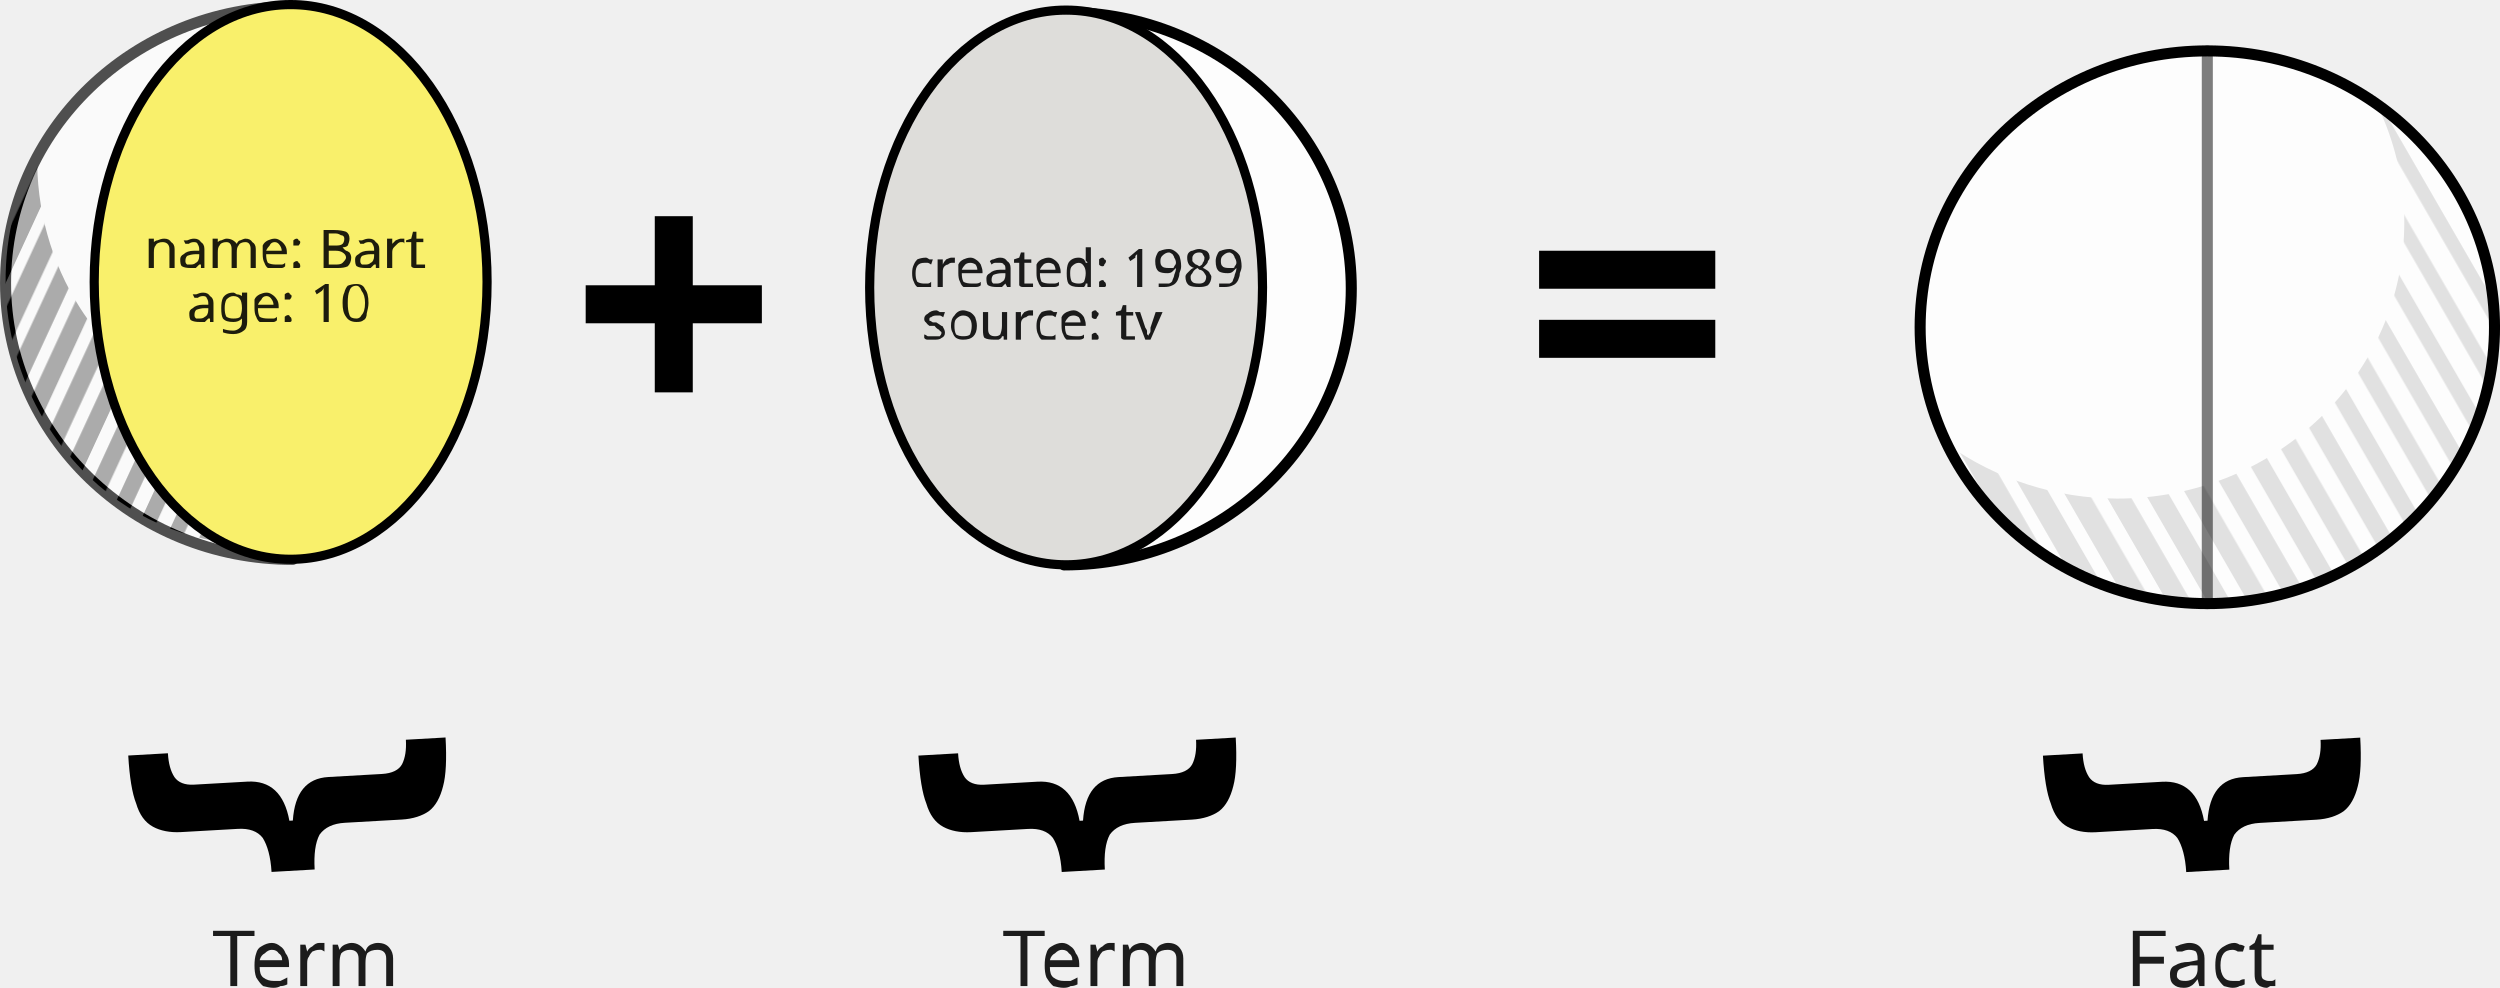
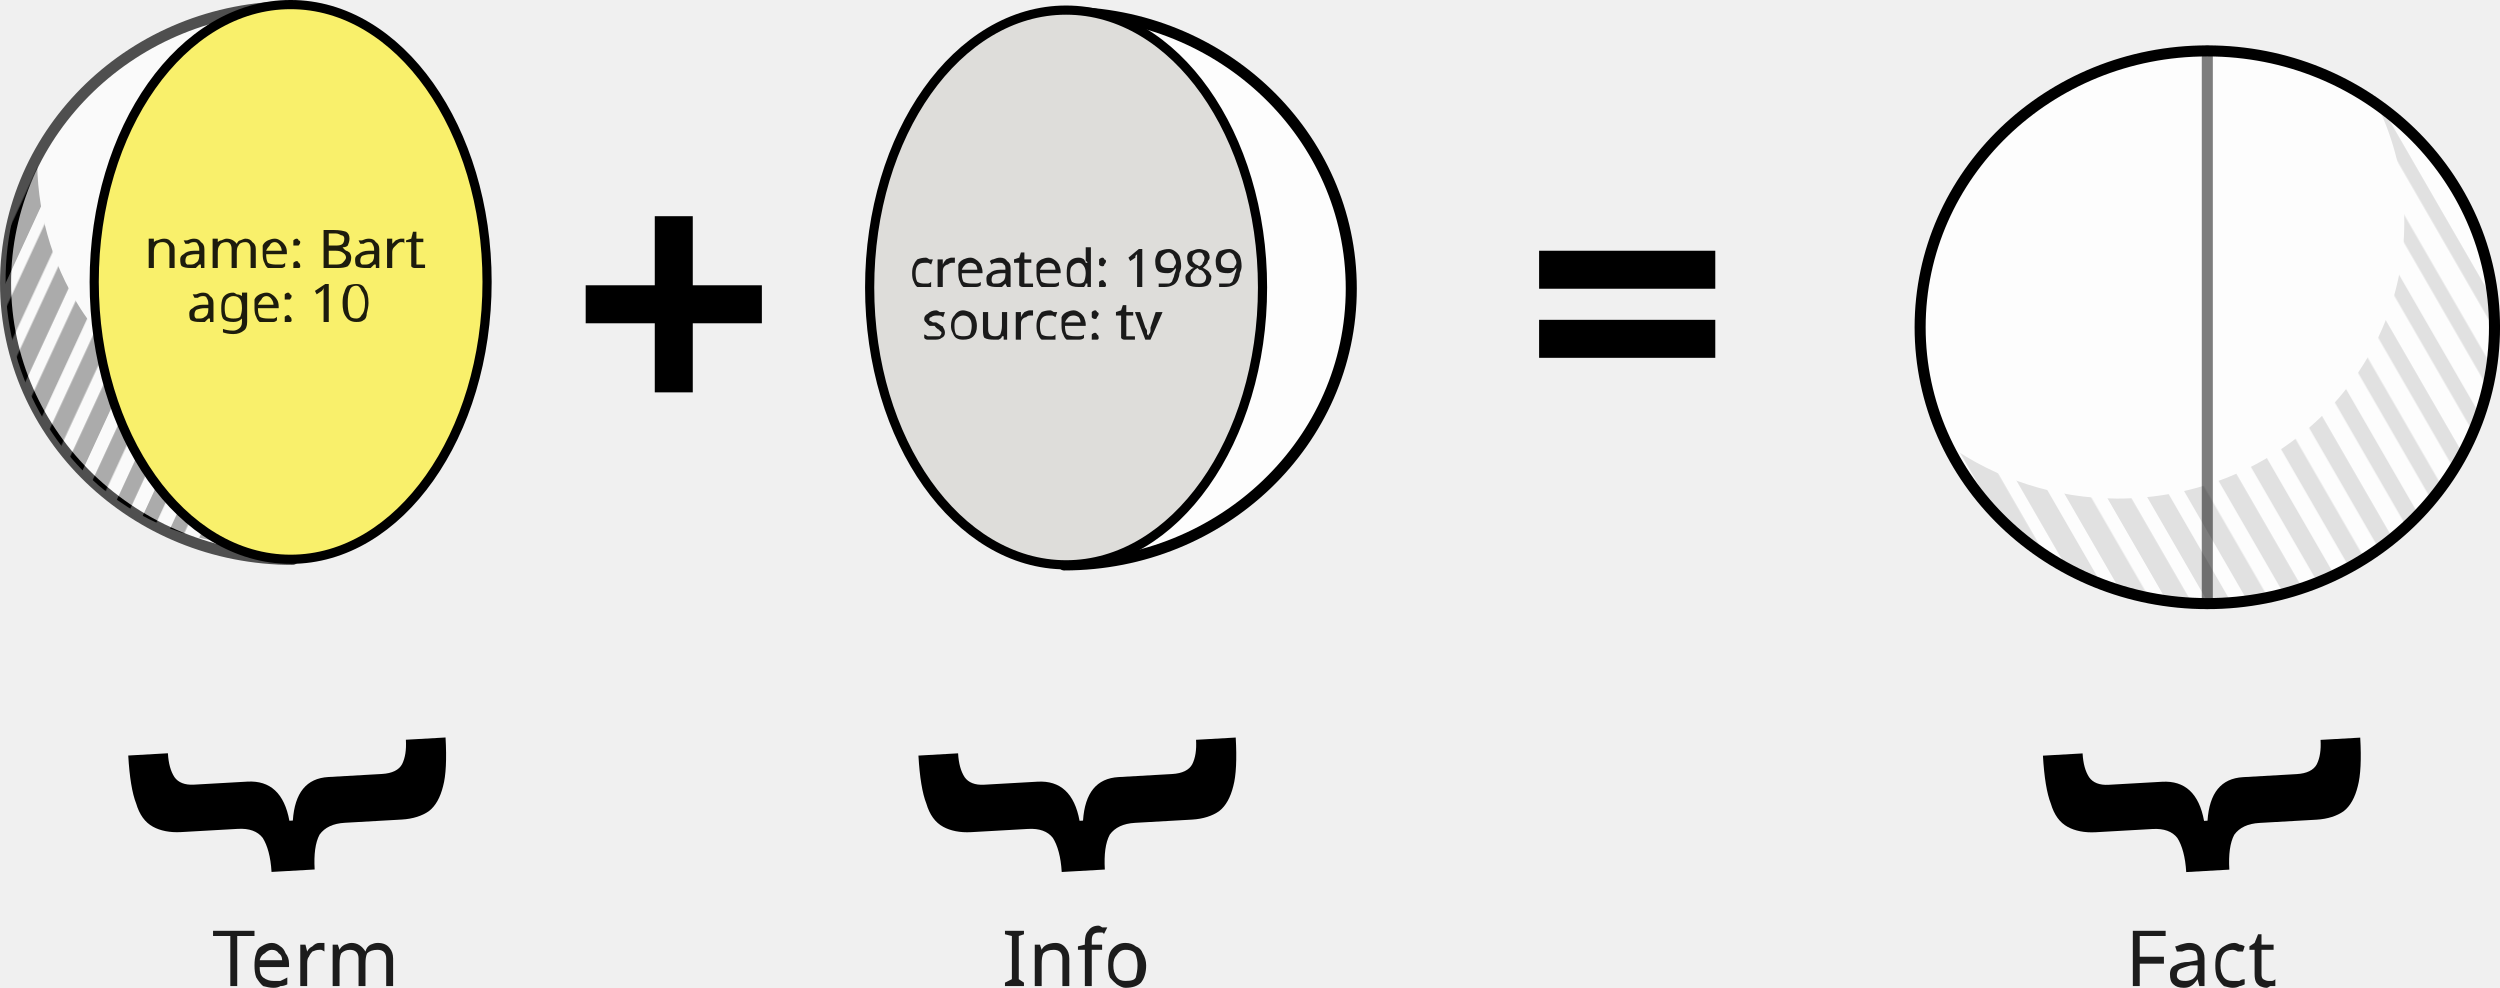
<svg xmlns="http://www.w3.org/2000/svg" xmlns:xlink="http://www.w3.org/1999/xlink" width="22.616mm" height="8.929mm" viewBox="0 0 22.616 8.929" version="1.1" id="svg1">
  <defs id="defs1">
    <pattern xlink:href="#pattern14-8" preserveAspectRatio="xMidYMid" id="pattern17" patternTransform="matrix(0.03464101,-0.02,0.02,0.03464101,12.94002,-22.04977)" x="-101" y="0" />
    <pattern patternUnits="userSpaceOnUse" width="372.69" height="66.184" patternTransform="scale(0.2)" preserveAspectRatio="xMidYMid" id="pattern14-8" style="fill:#000000">
      <path id="path13-1" style="stroke-width:0.487;stroke-linecap:square;paint-order:markers fill stroke;stop-color:#000000" d="m 371.696,0 h 0.994 v 66.184 h -0.994 z m -7.908,0 h 1.131 v 66.184 h -1.131 z m -7.909,0 h 1.269 v 66.184 h -1.269 z m -7.908,0 h 1.406 v 66.184 h -1.406 z m -7.908,0 h 1.544 v 66.184 h -1.544 z m -7.908,0 h 1.681 v 66.184 h -1.681 z m -7.909,0 h 1.819 v 66.184 h -1.819 z m -7.908,0 h 1.956 v 66.184 h -1.956 z m -7.908,0 h 2.093 v 66.184 h -2.093 z m -7.909,0 h 2.231 v 66.184 h -2.231 z m -7.908,0 h 2.368 v 66.184 h -2.368 z m -7.908,0 h 2.506 v 66.184 h -2.506 z m -7.908,0 h 2.643 v 66.184 h -2.643 z m -7.909,0 h 2.781 v 66.184 h -2.781 z m -7.908,0 h 2.918 v 66.184 h -2.918 z m -7.908,0 h 3.055 v 66.184 h -3.055 z m -7.908,0 h 3.193 v 66.184 h -3.193 z m -7.909,0 h 3.33 v 66.184 h -3.33 z m -7.908,0 h 3.468 v 66.184 h -3.468 z m -7.908,0 h 3.605 v 66.184 h -3.605 z m -7.909,0 h 3.743 v 66.184 h -3.743 z m -7.908,0 h 3.88 v 66.184 h -3.88 z m -7.908,0 h 4.018 v 66.184 h -4.018 z m -7.908,0 h 4.155 v 66.184 h -4.155 z m -7.909,0 h 4.293 v 66.184 h -4.293 z m -7.908,0 h 4.43 v 66.184 h -4.43 z m -7.908,0 h 4.567 v 66.184 h -4.567 z m -7.908,0 h 4.705 v 66.184 h -4.705 z m -7.909,0 h 4.842 v 66.184 h -4.842 z m -7.908,0 h 4.98 v 66.184 h -4.98 z m -7.908,0 h 5.117 v 66.184 h -5.117 z m -7.908,0 h 5.255 v 66.184 h -5.255 z m -7.909,0 h 5.392 v 66.184 h -5.392 z m -7.908,0 h 5.529 v 66.184 h -5.529 z m -7.908,0 h 5.667 v 66.184 h -5.667 z m -7.909,0 h 5.804 v 66.184 h -5.804 z m -7.908,0 h 5.942 v 66.184 h -5.942 z m -7.908,0 h 6.079 v 66.184 h -6.079 z m -7.908,0 h 6.217 v 66.184 h -6.217 z m -7.909,0 h 6.354 V 66.184 H 63.267 Z M 55.359,0 h 6.492 V 66.184 H 55.359 Z m -7.908,0 h 6.629 v 66.184 h -6.629 z m -7.908,0 h 6.766 v 66.184 h -6.766 z m -7.909,0 h 6.904 v 66.184 h -6.904 z m -7.908,0 h 7.042 v 66.184 h -7.042 z m -7.908,0 h 7.179 V 66.184 H 15.817 Z M 7.908,0 h 7.316 V 66.184 H 7.908 Z M 0,0 H 7.454 V 66.184 H 0 Z" />
    </pattern>
    <pattern xlink:href="#pattern14-8-4-0" preserveAspectRatio="xMidYMid" id="pattern17-5-0" patternTransform="matrix(0.03078711,0.01572904,-0.01495524,0.03238009,127.5415,-30.70078)" x="-101" y="0" />
    <pattern patternUnits="userSpaceOnUse" width="372.69" height="66.184" patternTransform="scale(0.2)" preserveAspectRatio="xMidYMid" id="pattern14-8-4-0" style="fill:#000000">
      <path id="path13-1-2-6" style="stroke-width:0.487;stroke-linecap:square;paint-order:markers fill stroke;stop-color:#000000" d="m 371.696,0 h 0.994 v 66.184 h -0.994 z m -7.908,0 h 1.131 v 66.184 h -1.131 z m -7.909,0 h 1.269 v 66.184 h -1.269 z m -7.908,0 h 1.406 v 66.184 h -1.406 z m -7.908,0 h 1.544 v 66.184 h -1.544 z m -7.908,0 h 1.681 v 66.184 h -1.681 z m -7.909,0 h 1.819 v 66.184 h -1.819 z m -7.908,0 h 1.956 v 66.184 h -1.956 z m -7.908,0 h 2.093 v 66.184 h -2.093 z m -7.909,0 h 2.231 v 66.184 h -2.231 z m -7.908,0 h 2.368 v 66.184 h -2.368 z m -7.908,0 h 2.506 v 66.184 h -2.506 z m -7.908,0 h 2.643 v 66.184 h -2.643 z m -7.909,0 h 2.781 v 66.184 h -2.781 z m -7.908,0 h 2.918 v 66.184 h -2.918 z m -7.908,0 h 3.055 v 66.184 h -3.055 z m -7.908,0 h 3.193 v 66.184 h -3.193 z m -7.909,0 h 3.33 v 66.184 h -3.33 z m -7.908,0 h 3.468 v 66.184 h -3.468 z m -7.908,0 h 3.605 v 66.184 h -3.605 z m -7.909,0 h 3.743 v 66.184 h -3.743 z m -7.908,0 h 3.88 v 66.184 h -3.88 z m -7.908,0 h 4.018 v 66.184 h -4.018 z m -7.908,0 h 4.155 v 66.184 h -4.155 z m -7.909,0 h 4.293 v 66.184 h -4.293 z m -7.908,0 h 4.43 v 66.184 h -4.43 z m -7.908,0 h 4.567 v 66.184 h -4.567 z m -7.908,0 h 4.705 v 66.184 h -4.705 z m -7.909,0 h 4.842 v 66.184 h -4.842 z m -7.908,0 h 4.98 v 66.184 h -4.98 z m -7.908,0 h 5.117 v 66.184 h -5.117 z m -7.908,0 h 5.255 v 66.184 h -5.255 z m -7.909,0 h 5.392 v 66.184 h -5.392 z m -7.908,0 h 5.529 v 66.184 h -5.529 z m -7.908,0 h 5.667 v 66.184 h -5.667 z m -7.909,0 h 5.804 v 66.184 h -5.804 z m -7.908,0 h 5.942 v 66.184 h -5.942 z m -7.908,0 h 6.079 v 66.184 h -6.079 z m -7.908,0 h 6.217 v 66.184 h -6.217 z m -7.909,0 h 6.354 V 66.184 H 63.267 Z M 55.359,0 h 6.492 V 66.184 H 55.359 Z m -7.908,0 h 6.629 v 66.184 h -6.629 z m -7.908,0 h 6.766 v 66.184 h -6.766 z m -7.909,0 h 6.904 v 66.184 h -6.904 z m -7.908,0 h 7.042 v 66.184 h -7.042 z m -7.908,0 h 7.179 V 66.184 H 15.817 Z M 7.908,0 h 7.316 V 66.184 H 7.908 Z M 0,0 H 7.454 V 66.184 H 0 Z" />
    </pattern>
  </defs>
-   <g id="layer1" transform="translate(-83.90476,-94.98955)">
+   <g id="layer1" transform="translate(-83.90476,-94.98954)">
    <path id="path15-5-4" style="fill:url(#pattern17-5-0);fill-opacity:1;stroke:none;stroke-width:0.088;stroke-linecap:round;stroke-linejoin:round;stroke-dasharray:none;stroke-dashoffset:0;stroke-opacity:1" d="m 88.285,97.728 a 2.321,2.155 75.569 0 1 -0.637,0.724 2.321,2.155 75.569 0 1 -3.018,-0.675 2.321,2.155 75.569 0 1 -0.388,-1.393 2.321,2.155 75.569 0 0 0.107,2.48 2.321,2.155 75.569 0 0 3.017,0.675 2.321,2.155 75.569 0 0 0.919,-1.811 z" />
    <path id="path15-0-9-1-7" style="opacity:0.67;fill:#ffffff;fill-opacity:1;stroke:#000000;stroke-width:0.1;stroke-linecap:round;stroke-linejoin:round;stroke-dasharray:none;stroke-dashoffset:0;stroke-opacity:1" d="m 86.553,95.05 a 2.598,2.5 0 0 0 -2.598,2.5 2.598,2.5 0 0 0 2.598,2.5 z" />
    <path id="path15" style="opacity:1;fill:url(#pattern17);fill-opacity:1;stroke:none;stroke-width:0.1;stroke-linecap:round;stroke-linejoin:round;stroke-dasharray:none;stroke-dashoffset:0;stroke-opacity:1" d="m 105.406,95.932 a 2.598,2.5 0 0 1 0.249,1.068 2.598,2.5 0 0 1 -2.598,2.5 2.598,2.5 0 0 1 -1.536,-0.491 2.598,2.5 0 0 0 2.352,1.441 2.598,2.5 0 0 0 2.598,-2.5 2.598,2.5 0 0 0 -1.065,-2.018 z" />
    <ellipse style="fill:#ffffff;fill-opacity:0.882;stroke:#000000;stroke-width:0.1;stroke-linecap:round;stroke-linejoin:round;stroke-dasharray:none;stroke-dashoffset:0;stroke-opacity:1" id="path15-0-9" cx="103.873" cy="97.95" rx="2.598" ry="2.5" />
    <ellipse style="fill:#f9f06b;fill-opacity:1;stroke:#000000;stroke-width:0.083;stroke-linecap:round;stroke-linejoin:round;stroke-dasharray:none;stroke-dashoffset:0;stroke-opacity:1" id="path15-0-9-1-0" cx="86.534" cy="97.54" rx="1.777" ry="2.509" />
    <path style="opacity:0.504;fill:none;fill-opacity:0.882;stroke:#000000;stroke-width:0.1;stroke-linecap:round;stroke-linejoin:round;stroke-dasharray:none;stroke-dashoffset:0;stroke-opacity:1" d="m 103.873,95.45 v 5" id="path17" />
    <text xml:space="preserve" style="font-weight:500;font-size:0.488px;line-height:1;font-family:'Kohinoor Telugu';-inkscape-font-specification:'Kohinoor Telugu Medium';text-align:start;letter-spacing:0px;writing-mode:lr-tb;direction:ltr;text-anchor:start;opacity:1;fill:#000000;fill-opacity:0.882;stroke:none;stroke-width:0.012;stroke-linecap:round;stroke-linejoin:round;stroke-dasharray:none;stroke-dashoffset:0;stroke-opacity:1" x="85.219" y="97.414" id="text17">
      <tspan id="tspan17" style="fill:#000000;stroke:none;stroke-width:0.012" x="85.219" y="97.414">name: Bart</tspan>
      <tspan style="fill:#000000;stroke:none;stroke-width:0.012" x="85.219" y="97.902" id="tspan18">   age: 10</tspan>
    </text>
    <text xml:space="preserve" style="font-weight:500;font-size:0.706px;line-height:1;font-family:'Kohinoor Telugu';-inkscape-font-specification:'Kohinoor Telugu Medium';text-align:start;letter-spacing:0px;writing-mode:lr-tb;direction:ltr;text-anchor:start;fill:#000000;fill-opacity:0.882;stroke:none;stroke-width:0.012;stroke-linecap:round;stroke-linejoin:round;stroke-dasharray:none;stroke-dashoffset:0;stroke-opacity:1" x="85.818" y="103.911" id="text17-9">
      <tspan style="font-size:0.706px;fill:#000000;stroke:none;stroke-width:0.012" x="85.818" y="103.911" id="tspan18-0">Term</tspan>
    </text>
    <text xml:space="preserve" style="font-weight:500;font-size:0.706px;line-height:1;font-family:'Kohinoor Telugu';-inkscape-font-specification:'Kohinoor Telugu Medium';text-align:start;letter-spacing:0px;writing-mode:lr-tb;direction:ltr;text-anchor:start;fill:#000000;fill-opacity:0.882;stroke:none;stroke-width:0.012;stroke-linecap:round;stroke-linejoin:round;stroke-dasharray:none;stroke-dashoffset:0;stroke-opacity:1" x="92.965" y="103.911" id="text17-9-7">
-       <tspan style="font-size:0.706px;fill:#000000;stroke:none;stroke-width:0.012" x="92.965" y="103.911" id="tspan18-0-2">Term</tspan>
+       <tspan style="font-size:0.706px;fill:#000000;stroke:none;stroke-width:0.012" x="92.965" y="103.911" id="tspan18-0-2">Info</tspan>
    </text>
    <path id="path15-0-9-1-7-3" style="fill:#ffffff;fill-opacity:0.882;stroke:#000000;stroke-width:0.1;stroke-linecap:round;stroke-linejoin:round;stroke-dasharray:none;stroke-dashoffset:0;stroke-opacity:1" d="m 93.531,95.1 a 2.598,2.5 0 0 1 2.598,2.5 2.598,2.5 0 0 1 -2.598,2.5 z" />
    <ellipse style="fill:#deddda;fill-opacity:1;stroke:#000000;stroke-width:0.083;stroke-linecap:round;stroke-linejoin:round;stroke-dasharray:none;stroke-dashoffset:0;stroke-opacity:1" id="path15-0-9-1-0-1" cx="-93.549" cy="97.59" rx="1.777" ry="2.509" transform="scale(-1,1)" />
    <text xml:space="preserve" style="font-weight:500;font-size:0.478px;line-height:1;font-family:'Kohinoor Telugu';-inkscape-font-specification:'Kohinoor Telugu Medium';text-align:start;letter-spacing:0px;writing-mode:lr-tb;direction:ltr;text-anchor:start;fill:#000000;fill-opacity:0.882;stroke:none;stroke-width:0.011;stroke-linecap:round;stroke-linejoin:round;stroke-dasharray:none;stroke-dashoffset:0;stroke-opacity:1" x="92.126" y="97.584" id="text17-7">
      <tspan id="tspan17-4" style="fill:#000000;stroke:none;stroke-width:0.011" x="92.126" y="97.584">created: 1989</tspan>
      <tspan style="fill:#000000;stroke:none;stroke-width:0.011" x="92.126" y="98.062" id="tspan8"> source: tv</tspan>
    </text>
    <text xml:space="preserve" style="font-weight:bold;font-stretch:condensed;font-size:3.28px;line-height:1;font-family:'DIN Condensed';-inkscape-font-specification:'DIN Condensed,  Bold Condensed';text-align:start;letter-spacing:0px;writing-mode:lr-tb;direction:ltr;text-anchor:start;fill:#000000;stroke-width:0.042;stroke-linecap:round;stroke-linejoin:bevel" x="89.063" y="98.897" id="text1">
      <tspan id="tspan1" style="fill:#000000;stroke-width:0.042" x="89.063" y="98.897">+</tspan>
    </text>
    <text xml:space="preserve" style="font-weight:bold;font-stretch:condensed;font-size:3.28px;line-height:1;font-family:'DIN Condensed';-inkscape-font-specification:'DIN Condensed,  Bold Condensed';text-align:start;letter-spacing:0px;writing-mode:lr-tb;direction:ltr;text-anchor:start;fill:#000000;stroke-width:0.042;stroke-linecap:round;stroke-linejoin:bevel" x="97.686" y="98.897" id="text1-4">
      <tspan id="tspan1-8" style="fill:#000000;stroke-width:0.042" x="97.686" y="98.897">=</tspan>
    </text>
    <text xml:space="preserve" style="font-weight:bold;font-stretch:condensed;font-size:3.308px;line-height:1;font-family:'DIN Condensed';-inkscape-font-specification:'DIN Condensed,  Bold Condensed';text-align:start;letter-spacing:0px;writing-mode:lr-tb;direction:ltr;text-anchor:start;fill:#000000;stroke-width:0.043;stroke-linecap:round;stroke-linejoin:bevel" x="106.364" y="-79.663" id="text2" transform="rotate(86.74623)">
      <tspan id="tspan2" style="stroke-width:0.043" x="106.364" y="-79.663">}</tspan>
    </text>
    <text xml:space="preserve" style="font-weight:bold;font-stretch:condensed;font-size:3.308px;line-height:1;font-family:'DIN Condensed';-inkscape-font-specification:'DIN Condensed,  Bold Condensed';text-align:start;letter-spacing:0px;writing-mode:lr-tb;direction:ltr;text-anchor:start;fill:#000000;stroke-width:0.043;stroke-linecap:round;stroke-linejoin:bevel" x="106.77" y="-86.798" id="text2-7" transform="rotate(86.74623)">
      <tspan id="tspan2-9" style="stroke-width:0.043" x="106.77" y="-86.798">}</tspan>
    </text>
    <text xml:space="preserve" style="font-weight:500;font-size:0.706px;line-height:1;font-family:'Kohinoor Telugu';-inkscape-font-specification:'Kohinoor Telugu Medium';text-align:start;letter-spacing:0px;writing-mode:lr-tb;direction:ltr;text-anchor:start;fill:#000000;fill-opacity:0.882;stroke:none;stroke-width:0.012;stroke-linecap:round;stroke-linejoin:round;stroke-dasharray:none;stroke-dashoffset:0;stroke-opacity:1" x="103.138" y="103.911" id="text17-9-7-8">
      <tspan style="font-size:0.706px;fill:#000000;stroke:none;stroke-width:0.012" x="103.138" y="103.911" id="tspan18-0-2-1">Fact</tspan>
    </text>
    <text xml:space="preserve" style="font-weight:bold;font-stretch:condensed;font-size:3.308px;line-height:1;font-family:'DIN Condensed';-inkscape-font-specification:'DIN Condensed,  Bold Condensed';text-align:start;letter-spacing:0px;writing-mode:lr-tb;direction:ltr;text-anchor:start;fill:#000000;stroke-width:0.043;stroke-linecap:round;stroke-linejoin:bevel" x="107.347" y="-96.955" id="text2-7-4" transform="rotate(86.74623)">
      <tspan id="tspan2-9-7" style="stroke-width:0.043" x="107.347" y="-96.955">}</tspan>
    </text>
  </g>
</svg>
